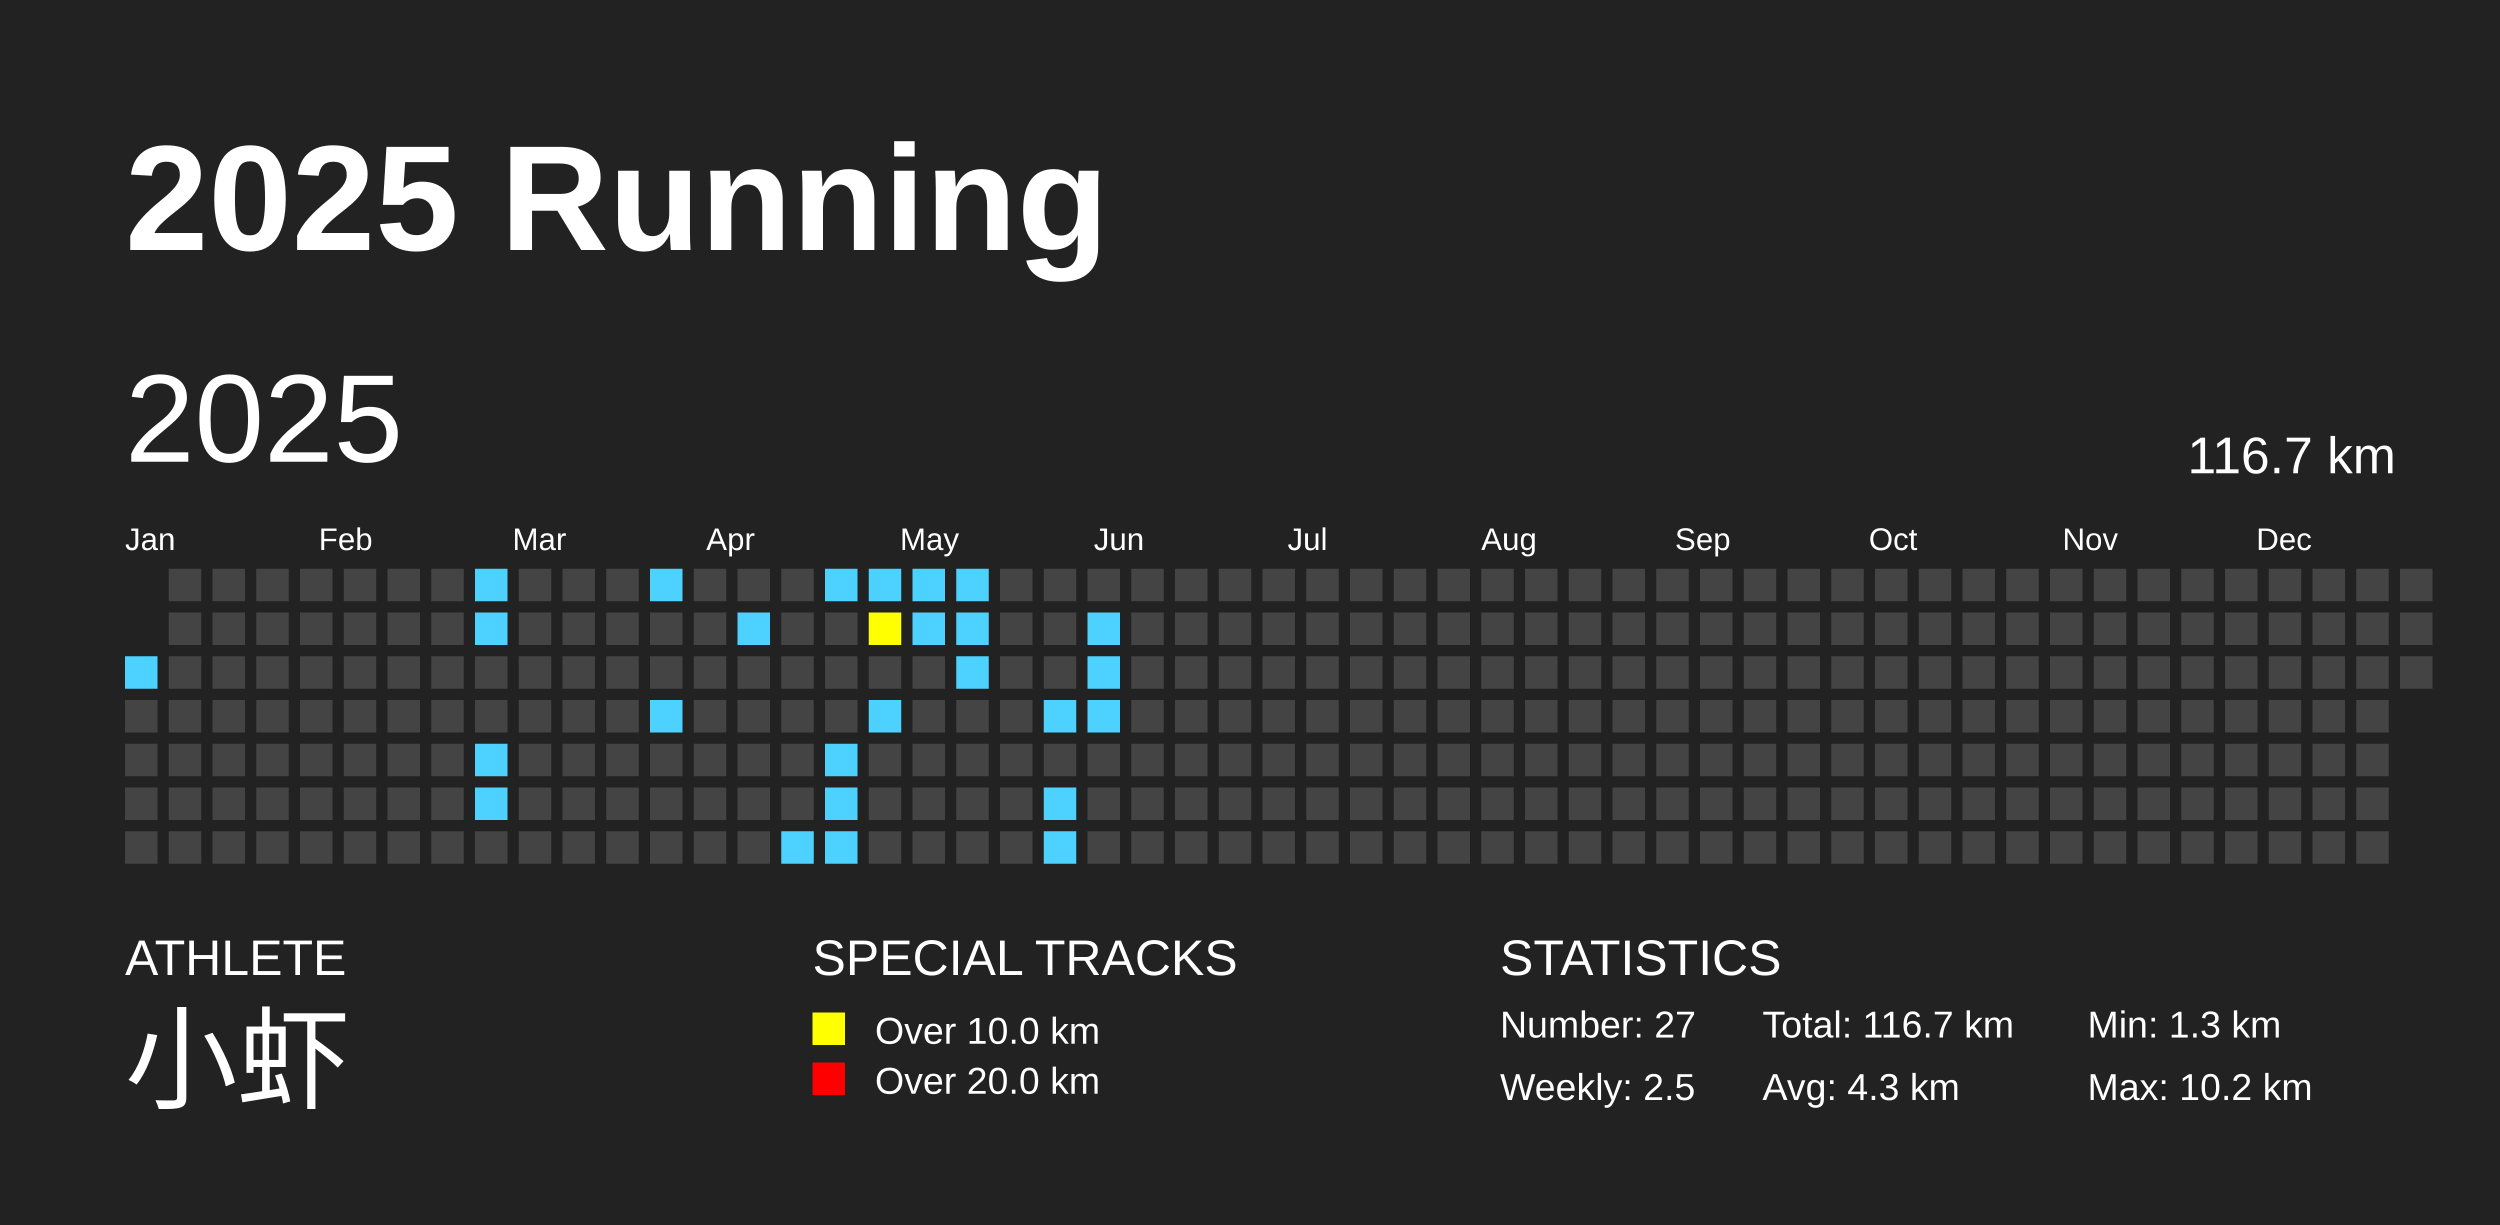
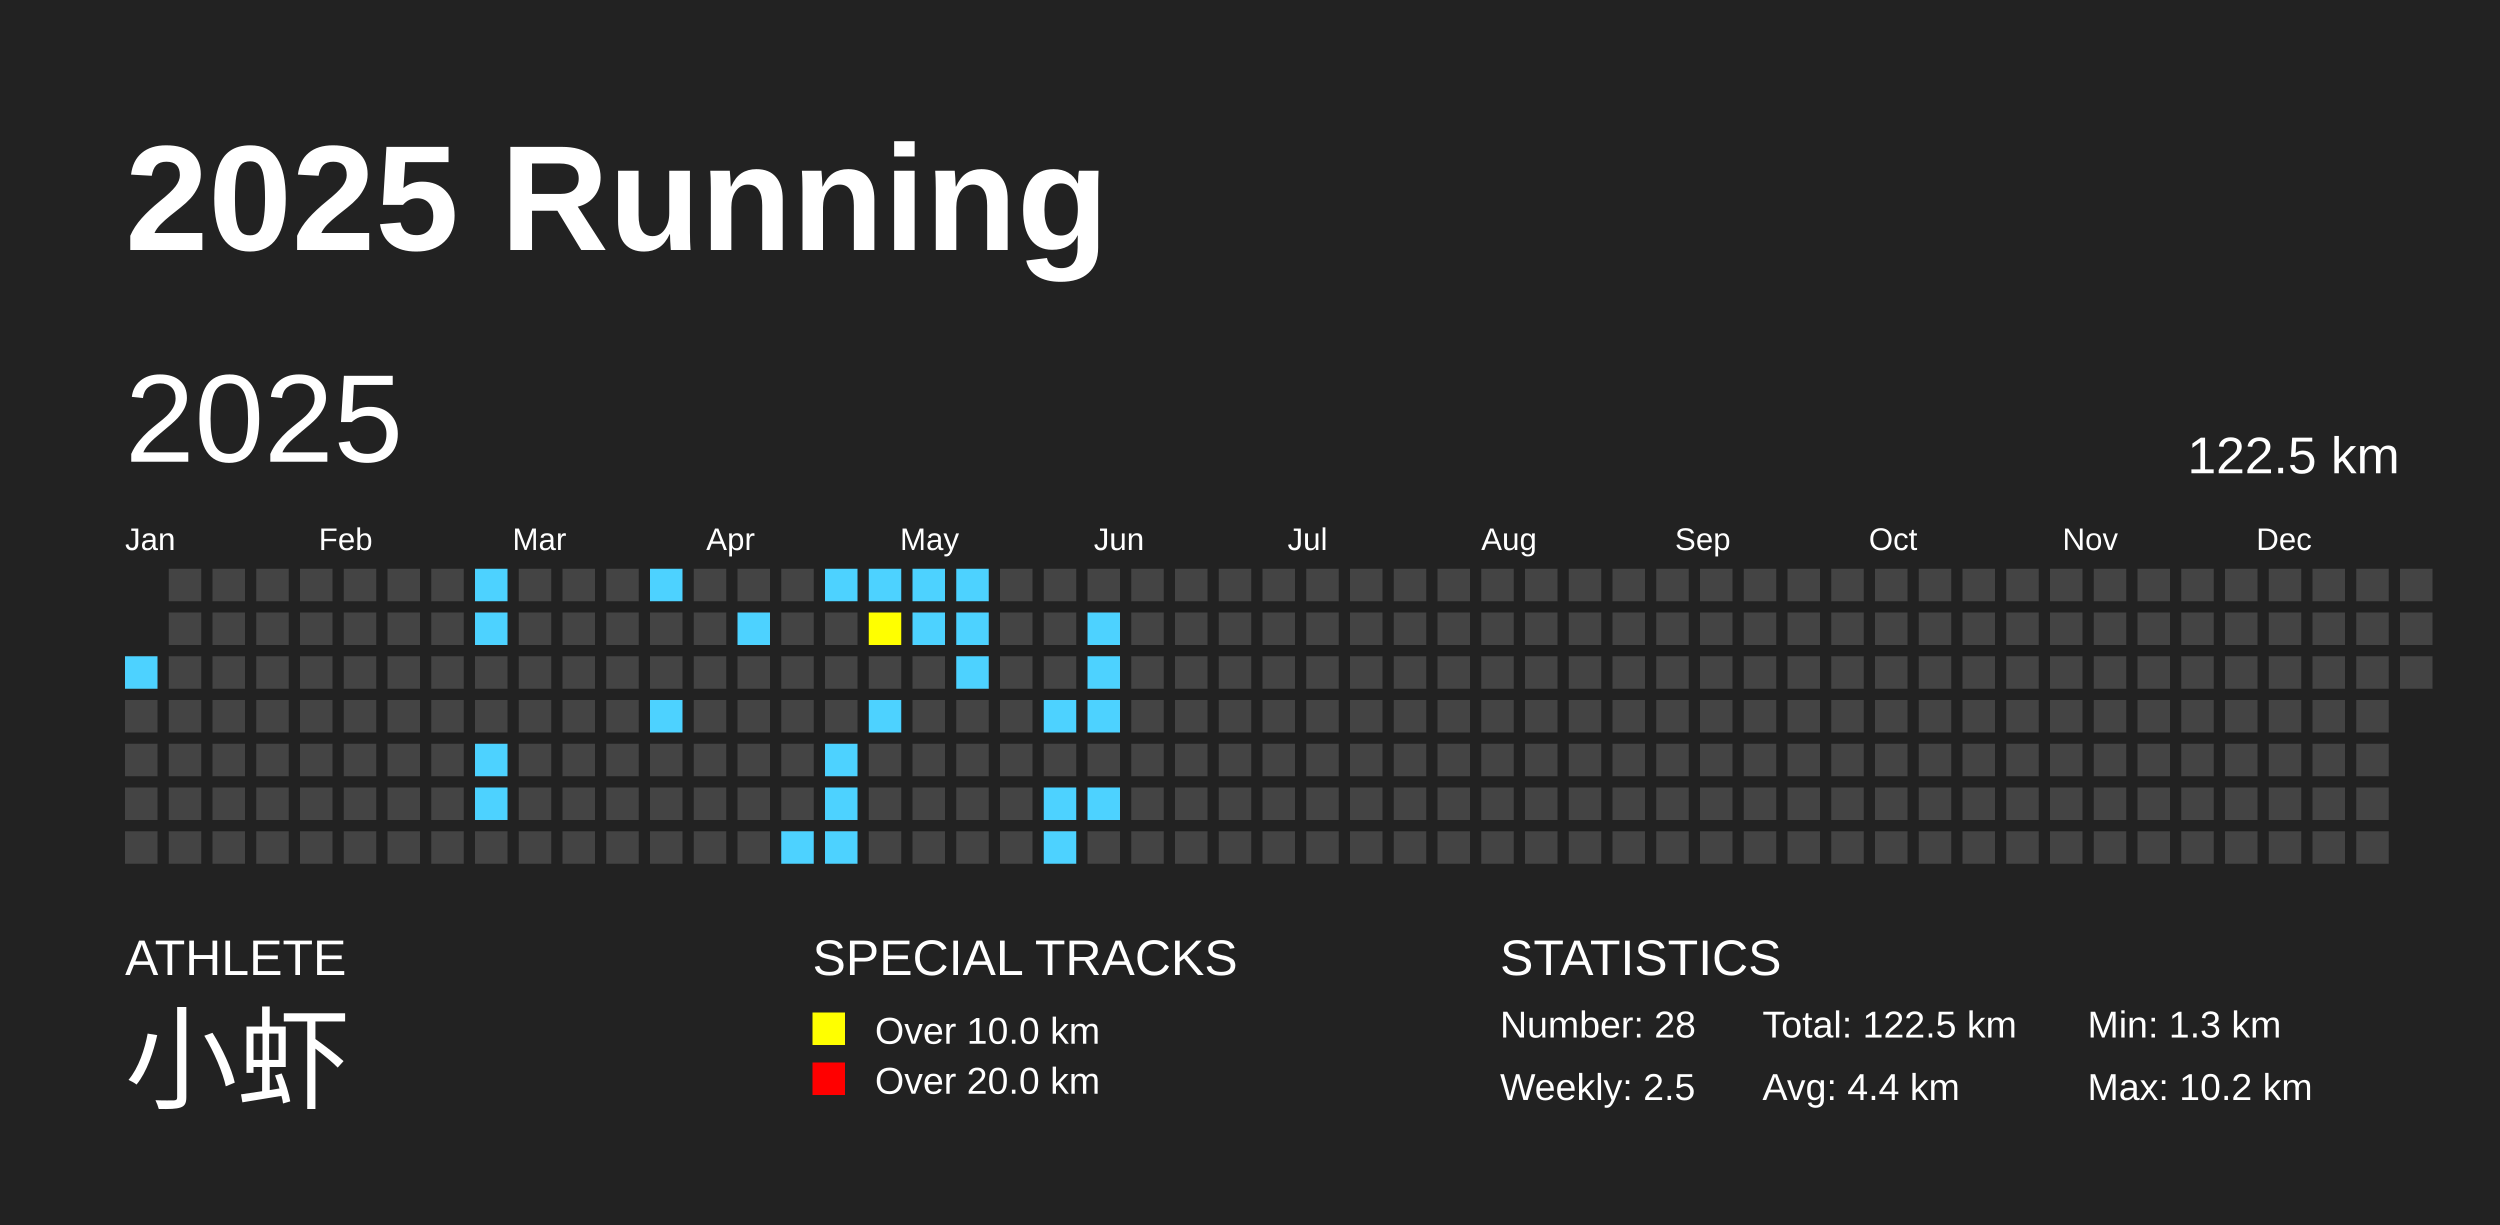
<svg xmlns="http://www.w3.org/2000/svg" baseProfile="full" height="98mm" version="1.1" viewBox="0,0,200,98" width="200mm">
  <defs />
  <rect fill="#222222" height="98" width="200" x="0" y="0" />
  <text fill="#FFFFFF" style="font-size:12px; font-family:Arial; font-weight:bold;" x="10" y="20">2025 Running</text>
  <text fill="#FFFFFF" style="font-size:4px; font-family:Arial" x="10" y="78">ATHLETE</text>
  <text fill="#FFFFFF" style="font-size:9px; font-family:Arial" x="10" y="88">小虾</text>
  <text fill="#FFFFFF" style="font-size:4px; font-family:Arial" x="65" y="78">SPECIAL TRACKS</text>
  <rect fill="yellow" height="2.6" width="2.6" x="65" y="81" />
  <text fill="#FFFFFF" style="font-size:3px; font-family:Arial" x="70" y="83.5">Over 10.0 km</text>
  <rect fill="red" height="2.6" width="2.6" x="65" y="85" />
  <text fill="#FFFFFF" style="font-size:3px; font-family:Arial" x="70" y="87.5">Over 20.0 km</text>
  <text fill="#FFFFFF" style="font-size:4px; font-family:Arial" x="120" y="78">STATISTICS</text>
-   <text fill="#FFFFFF" style="font-size:3px; font-family:Arial" x="120" y="83">Number: 27</text>
+   <text fill="#FFFFFF" style="font-size:3px; font-family:Arial" x="120" y="83">Number: 28</text>
  <text fill="#FFFFFF" style="font-size:3px; font-family:Arial" x="120" y="88">Weekly: 2.5</text>
-   <text fill="#FFFFFF" style="font-size:3px; font-family:Arial" x="141" y="83">Total: 116.7 km</text>
-   <text fill="#FFFFFF" style="font-size:3px; font-family:Arial" x="141" y="88">Avg: 4.3 km</text>
+   <text fill="#FFFFFF" style="font-size:3px; font-family:Arial" x="141" y="83">Total: 122.5 km</text>
+   <text fill="#FFFFFF" style="font-size:3px; font-family:Arial" x="141" y="88">Avg: 4.4 km</text>
  <text fill="#FFFFFF" style="font-size:3px; font-family:Arial" x="167" y="83">Min: 1.3 km</text>
  <text fill="#FFFFFF" style="font-size:3px; font-family:Arial" x="167" y="88">Max: 10.2 km</text>
  <text dominant-baseline="hanging" fill="#FFFFFF" style="font-size:10.0px; font-family:Arial;" x="10" y="30">2025</text>
-   <text dominant-baseline="hanging" fill="#FFFFFF" style="font-size:4.125px; font-family:Arial;" x="175" y="35">116.7 km</text>
+   <text dominant-baseline="hanging" fill="#FFFFFF" style="font-size:4.125px; font-family:Arial;" x="175" y="35">122.5 km</text>
  <text fill="#FFFFFF" style="font-size:2.5px; font-family:Arial" x="10.0" y="44">Jan</text>
  <text fill="#FFFFFF" style="font-size:2.5px; font-family:Arial" x="25.5" y="44">Feb</text>
  <text fill="#FFFFFF" style="font-size:2.5px; font-family:Arial" x="41.0" y="44">Mar</text>
  <text fill="#FFFFFF" style="font-size:2.5px; font-family:Arial" x="56.5" y="44">Apr</text>
  <text fill="#FFFFFF" style="font-size:2.5px; font-family:Arial" x="72.0" y="44">May</text>
  <text fill="#FFFFFF" style="font-size:2.5px; font-family:Arial" x="87.5" y="44">Jun</text>
  <text fill="#FFFFFF" style="font-size:2.5px; font-family:Arial" x="103.0" y="44">Jul</text>
  <text fill="#FFFFFF" style="font-size:2.5px; font-family:Arial" x="118.5" y="44">Aug</text>
  <text fill="#FFFFFF" style="font-size:2.5px; font-family:Arial" x="134.0" y="44">Sep</text>
  <text fill="#FFFFFF" style="font-size:2.5px; font-family:Arial" x="149.5" y="44">Oct</text>
  <text fill="#FFFFFF" style="font-size:2.5px; font-family:Arial" x="165.0" y="44">Nov</text>
  <text fill="#FFFFFF" style="font-size:2.5px; font-family:Arial" x="180.5" y="44">Dec</text>
  <rect fill="#4DD2FF" height="2.6" width="2.6" x="10.0" y="52.5" />
  <rect fill="#444444" height="2.6" width="2.6" x="10.0" y="56.0" />
  <rect fill="#444444" height="2.6" width="2.6" x="10.0" y="59.5" />
  <rect fill="#444444" height="2.6" width="2.6" x="10.0" y="63.0" />
  <rect fill="#444444" height="2.6" width="2.6" x="10.0" y="66.5" />
  <rect fill="#444444" height="2.6" width="2.6" x="13.5" y="45.5" />
  <rect fill="#444444" height="2.6" width="2.6" x="13.5" y="49.0" />
  <rect fill="#444444" height="2.6" width="2.6" x="13.5" y="52.5" />
  <rect fill="#444444" height="2.6" width="2.6" x="13.5" y="56.0" />
  <rect fill="#444444" height="2.6" width="2.6" x="13.5" y="59.5" />
  <rect fill="#444444" height="2.6" width="2.6" x="13.5" y="63.0" />
  <rect fill="#444444" height="2.6" width="2.6" x="13.5" y="66.5" />
  <rect fill="#444444" height="2.6" width="2.6" x="17.0" y="45.5" />
  <rect fill="#444444" height="2.6" width="2.6" x="17.0" y="49.0" />
  <rect fill="#444444" height="2.6" width="2.6" x="17.0" y="52.5" />
  <rect fill="#444444" height="2.6" width="2.6" x="17.0" y="56.0" />
  <rect fill="#444444" height="2.6" width="2.6" x="17.0" y="59.5" />
  <rect fill="#444444" height="2.6" width="2.6" x="17.0" y="63.0" />
  <rect fill="#444444" height="2.6" width="2.6" x="17.0" y="66.5" />
  <rect fill="#444444" height="2.6" width="2.6" x="20.5" y="45.5" />
  <rect fill="#444444" height="2.6" width="2.6" x="20.5" y="49.0" />
  <rect fill="#444444" height="2.6" width="2.6" x="20.5" y="52.5" />
  <rect fill="#444444" height="2.6" width="2.6" x="20.5" y="56.0" />
  <rect fill="#444444" height="2.6" width="2.6" x="20.5" y="59.5" />
  <rect fill="#444444" height="2.6" width="2.6" x="20.5" y="63.0" />
  <rect fill="#444444" height="2.6" width="2.6" x="20.5" y="66.5" />
  <rect fill="#444444" height="2.6" width="2.6" x="24.0" y="45.5" />
  <rect fill="#444444" height="2.6" width="2.6" x="24.0" y="49.0" />
  <rect fill="#444444" height="2.6" width="2.6" x="24.0" y="52.5" />
  <rect fill="#444444" height="2.6" width="2.6" x="24.0" y="56.0" />
  <rect fill="#444444" height="2.6" width="2.6" x="24.0" y="59.5" />
  <rect fill="#444444" height="2.6" width="2.6" x="24.0" y="63.0" />
  <rect fill="#444444" height="2.6" width="2.6" x="24.0" y="66.5" />
  <rect fill="#444444" height="2.6" width="2.6" x="27.5" y="45.5" />
  <rect fill="#444444" height="2.6" width="2.6" x="27.5" y="49.0" />
  <rect fill="#444444" height="2.6" width="2.6" x="27.5" y="52.5" />
  <rect fill="#444444" height="2.6" width="2.6" x="27.5" y="56.0" />
  <rect fill="#444444" height="2.6" width="2.6" x="27.5" y="59.5" />
  <rect fill="#444444" height="2.6" width="2.6" x="27.5" y="63.0" />
  <rect fill="#444444" height="2.6" width="2.6" x="27.5" y="66.5" />
  <rect fill="#444444" height="2.6" width="2.6" x="31.0" y="45.5" />
  <rect fill="#444444" height="2.6" width="2.6" x="31.0" y="49.0" />
  <rect fill="#444444" height="2.6" width="2.6" x="31.0" y="52.5" />
  <rect fill="#444444" height="2.6" width="2.6" x="31.0" y="56.0" />
  <rect fill="#444444" height="2.6" width="2.6" x="31.0" y="59.5" />
  <rect fill="#444444" height="2.6" width="2.6" x="31.0" y="63.0" />
  <rect fill="#444444" height="2.6" width="2.6" x="31.0" y="66.5" />
  <rect fill="#444444" height="2.6" width="2.6" x="34.5" y="45.5" />
  <rect fill="#444444" height="2.6" width="2.6" x="34.5" y="49.0" />
  <rect fill="#444444" height="2.6" width="2.6" x="34.5" y="52.5" />
  <rect fill="#444444" height="2.6" width="2.6" x="34.5" y="56.0" />
  <rect fill="#444444" height="2.6" width="2.6" x="34.5" y="59.5" />
  <rect fill="#444444" height="2.6" width="2.6" x="34.5" y="63.0" />
  <rect fill="#444444" height="2.6" width="2.6" x="34.5" y="66.5" />
  <rect fill="#4DD2FF" height="2.6" width="2.6" x="38.0" y="45.5" />
  <rect fill="#4DD2FF" height="2.6" width="2.6" x="38.0" y="49.0" />
  <rect fill="#444444" height="2.6" width="2.6" x="38.0" y="52.5" />
  <rect fill="#444444" height="2.6" width="2.6" x="38.0" y="56.0" />
  <rect fill="#4DD2FF" height="2.6" width="2.6" x="38.0" y="59.5" />
  <rect fill="#4DD2FF" height="2.6" width="2.6" x="38.0" y="63.0" />
  <rect fill="#444444" height="2.6" width="2.6" x="38.0" y="66.5" />
  <rect fill="#444444" height="2.6" width="2.6" x="41.5" y="45.5" />
  <rect fill="#444444" height="2.6" width="2.6" x="41.5" y="49.0" />
  <rect fill="#444444" height="2.6" width="2.6" x="41.5" y="52.5" />
  <rect fill="#444444" height="2.6" width="2.6" x="41.5" y="56.0" />
  <rect fill="#444444" height="2.6" width="2.6" x="41.5" y="59.5" />
  <rect fill="#444444" height="2.6" width="2.6" x="41.5" y="63.0" />
  <rect fill="#444444" height="2.6" width="2.6" x="41.5" y="66.5" />
  <rect fill="#444444" height="2.6" width="2.6" x="45.0" y="45.5" />
  <rect fill="#444444" height="2.6" width="2.6" x="45.0" y="49.0" />
  <rect fill="#444444" height="2.6" width="2.6" x="45.0" y="52.5" />
  <rect fill="#444444" height="2.6" width="2.6" x="45.0" y="56.0" />
  <rect fill="#444444" height="2.6" width="2.6" x="45.0" y="59.5" />
  <rect fill="#444444" height="2.6" width="2.6" x="45.0" y="63.0" />
  <rect fill="#444444" height="2.6" width="2.6" x="45.0" y="66.5" />
  <rect fill="#444444" height="2.6" width="2.6" x="48.5" y="45.5" />
  <rect fill="#444444" height="2.6" width="2.6" x="48.5" y="49.0" />
  <rect fill="#444444" height="2.6" width="2.6" x="48.5" y="52.5" />
  <rect fill="#444444" height="2.6" width="2.6" x="48.5" y="56.0" />
  <rect fill="#444444" height="2.6" width="2.6" x="48.5" y="59.5" />
  <rect fill="#444444" height="2.6" width="2.6" x="48.5" y="63.0" />
  <rect fill="#444444" height="2.6" width="2.6" x="48.5" y="66.5" />
  <rect fill="#4DD2FF" height="2.6" width="2.6" x="52.0" y="45.5" />
  <rect fill="#444444" height="2.6" width="2.6" x="52.0" y="49.0" />
  <rect fill="#444444" height="2.6" width="2.6" x="52.0" y="52.5" />
  <rect fill="#4DD2FF" height="2.6" width="2.6" x="52.0" y="56.0" />
  <rect fill="#444444" height="2.6" width="2.6" x="52.0" y="59.5" />
  <rect fill="#444444" height="2.6" width="2.6" x="52.0" y="63.0" />
  <rect fill="#444444" height="2.6" width="2.6" x="52.0" y="66.5" />
  <rect fill="#444444" height="2.6" width="2.6" x="55.5" y="45.5" />
  <rect fill="#444444" height="2.6" width="2.6" x="55.5" y="49.0" />
  <rect fill="#444444" height="2.6" width="2.6" x="55.5" y="52.5" />
  <rect fill="#444444" height="2.6" width="2.6" x="55.5" y="56.0" />
  <rect fill="#444444" height="2.6" width="2.6" x="55.5" y="59.5" />
  <rect fill="#444444" height="2.6" width="2.6" x="55.5" y="63.0" />
  <rect fill="#444444" height="2.6" width="2.6" x="55.5" y="66.5" />
  <rect fill="#444444" height="2.6" width="2.6" x="59.0" y="45.5" />
  <rect fill="#4DD2FF" height="2.6" width="2.6" x="59.0" y="49.0" />
  <rect fill="#444444" height="2.6" width="2.6" x="59.0" y="52.5" />
  <rect fill="#444444" height="2.6" width="2.6" x="59.0" y="56.0" />
  <rect fill="#444444" height="2.6" width="2.6" x="59.0" y="59.5" />
  <rect fill="#444444" height="2.6" width="2.6" x="59.0" y="63.0" />
  <rect fill="#444444" height="2.6" width="2.6" x="59.0" y="66.5" />
  <rect fill="#444444" height="2.6" width="2.6" x="62.5" y="45.5" />
  <rect fill="#444444" height="2.6" width="2.6" x="62.5" y="49.0" />
  <rect fill="#444444" height="2.6" width="2.6" x="62.5" y="52.5" />
  <rect fill="#444444" height="2.6" width="2.6" x="62.5" y="56.0" />
  <rect fill="#444444" height="2.6" width="2.6" x="62.5" y="59.5" />
  <rect fill="#444444" height="2.6" width="2.6" x="62.5" y="63.0" />
  <rect fill="#4DD2FF" height="2.6" width="2.6" x="62.5" y="66.5" />
  <rect fill="#4DD2FF" height="2.6" width="2.6" x="66.0" y="45.5" />
  <rect fill="#444444" height="2.6" width="2.6" x="66.0" y="49.0" />
  <rect fill="#444444" height="2.6" width="2.6" x="66.0" y="52.5" />
  <rect fill="#444444" height="2.6" width="2.6" x="66.0" y="56.0" />
  <rect fill="#4DD2FF" height="2.6" width="2.6" x="66.0" y="59.5" />
  <rect fill="#4DD2FF" height="2.6" width="2.6" x="66.0" y="63.0" />
  <rect fill="#4DD2FF" height="2.6" width="2.6" x="66.0" y="66.5" />
  <rect fill="#4DD2FF" height="2.6" width="2.6" x="69.5" y="45.5" />
  <rect fill="yellow" height="2.6" width="2.6" x="69.5" y="49.0" />
  <rect fill="#444444" height="2.6" width="2.6" x="69.5" y="52.5" />
  <rect fill="#4DD2FF" height="2.6" width="2.6" x="69.5" y="56.0" />
  <rect fill="#444444" height="2.6" width="2.6" x="69.5" y="59.5" />
  <rect fill="#444444" height="2.6" width="2.6" x="69.5" y="63.0" />
  <rect fill="#444444" height="2.6" width="2.6" x="69.5" y="66.5" />
  <rect fill="#4DD2FF" height="2.6" width="2.6" x="73.0" y="45.5" />
  <rect fill="#4DD2FF" height="2.6" width="2.6" x="73.0" y="49.0" />
  <rect fill="#444444" height="2.6" width="2.6" x="73.0" y="52.5" />
  <rect fill="#444444" height="2.6" width="2.6" x="73.0" y="56.0" />
  <rect fill="#444444" height="2.6" width="2.6" x="73.0" y="59.5" />
  <rect fill="#444444" height="2.6" width="2.6" x="73.0" y="63.0" />
  <rect fill="#444444" height="2.6" width="2.6" x="73.0" y="66.5" />
  <rect fill="#4DD2FF" height="2.6" width="2.6" x="76.5" y="45.5" />
  <rect fill="#4DD2FF" height="2.6" width="2.6" x="76.5" y="49.0" />
  <rect fill="#4DD2FF" height="2.6" width="2.6" x="76.5" y="52.5" />
  <rect fill="#444444" height="2.6" width="2.6" x="76.5" y="56.0" />
  <rect fill="#444444" height="2.6" width="2.6" x="76.5" y="59.5" />
  <rect fill="#444444" height="2.6" width="2.6" x="76.5" y="63.0" />
  <rect fill="#444444" height="2.6" width="2.6" x="76.5" y="66.5" />
  <rect fill="#444444" height="2.6" width="2.6" x="80.0" y="45.5" />
  <rect fill="#444444" height="2.6" width="2.6" x="80.0" y="49.0" />
  <rect fill="#444444" height="2.6" width="2.6" x="80.0" y="52.5" />
  <rect fill="#444444" height="2.6" width="2.6" x="80.0" y="56.0" />
  <rect fill="#444444" height="2.6" width="2.6" x="80.0" y="59.5" />
  <rect fill="#444444" height="2.6" width="2.6" x="80.0" y="63.0" />
  <rect fill="#444444" height="2.6" width="2.6" x="80.0" y="66.5" />
  <rect fill="#444444" height="2.6" width="2.6" x="83.5" y="45.5" />
  <rect fill="#444444" height="2.6" width="2.6" x="83.5" y="49.0" />
  <rect fill="#444444" height="2.6" width="2.6" x="83.5" y="52.5" />
  <rect fill="#4DD2FF" height="2.6" width="2.6" x="83.5" y="56.0" />
  <rect fill="#444444" height="2.6" width="2.6" x="83.5" y="59.5" />
  <rect fill="#4DD2FF" height="2.6" width="2.6" x="83.5" y="63.0" />
  <rect fill="#4DD2FF" height="2.6" width="2.6" x="83.5" y="66.5" />
  <rect fill="#444444" height="2.6" width="2.6" x="87.0" y="45.5" />
  <rect fill="#4DD2FF" height="2.6" width="2.6" x="87.0" y="49.0" />
  <rect fill="#4DD2FF" height="2.6" width="2.6" x="87.0" y="52.5" />
  <rect fill="#4DD2FF" height="2.6" width="2.6" x="87.0" y="56.0" />
  <rect fill="#444444" height="2.6" width="2.6" x="87.0" y="59.5" />
-   <rect fill="#444444" height="2.6" width="2.6" x="87.0" y="63.0" />
+   <rect fill="#4DD2FF" height="2.6" width="2.6" x="87.0" y="63.0" />
  <rect fill="#444444" height="2.6" width="2.6" x="87.0" y="66.5" />
  <rect fill="#444444" height="2.6" width="2.6" x="90.5" y="45.5" />
  <rect fill="#444444" height="2.6" width="2.6" x="90.5" y="49.0" />
  <rect fill="#444444" height="2.6" width="2.6" x="90.5" y="52.5" />
  <rect fill="#444444" height="2.6" width="2.6" x="90.5" y="56.0" />
  <rect fill="#444444" height="2.6" width="2.6" x="90.5" y="59.5" />
  <rect fill="#444444" height="2.6" width="2.6" x="90.5" y="63.0" />
  <rect fill="#444444" height="2.6" width="2.6" x="90.5" y="66.5" />
  <rect fill="#444444" height="2.6" width="2.6" x="94.0" y="45.5" />
  <rect fill="#444444" height="2.6" width="2.6" x="94.0" y="49.0" />
  <rect fill="#444444" height="2.6" width="2.6" x="94.0" y="52.5" />
  <rect fill="#444444" height="2.6" width="2.6" x="94.0" y="56.0" />
  <rect fill="#444444" height="2.6" width="2.6" x="94.0" y="59.5" />
  <rect fill="#444444" height="2.6" width="2.6" x="94.0" y="63.0" />
  <rect fill="#444444" height="2.6" width="2.6" x="94.0" y="66.5" />
  <rect fill="#444444" height="2.6" width="2.6" x="97.5" y="45.5" />
  <rect fill="#444444" height="2.6" width="2.6" x="97.5" y="49.0" />
  <rect fill="#444444" height="2.6" width="2.6" x="97.5" y="52.5" />
  <rect fill="#444444" height="2.6" width="2.6" x="97.5" y="56.0" />
  <rect fill="#444444" height="2.6" width="2.6" x="97.5" y="59.5" />
  <rect fill="#444444" height="2.6" width="2.6" x="97.5" y="63.0" />
  <rect fill="#444444" height="2.6" width="2.6" x="97.5" y="66.5" />
  <rect fill="#444444" height="2.6" width="2.6" x="101.0" y="45.5" />
  <rect fill="#444444" height="2.6" width="2.6" x="101.0" y="49.0" />
  <rect fill="#444444" height="2.6" width="2.6" x="101.0" y="52.5" />
  <rect fill="#444444" height="2.6" width="2.6" x="101.0" y="56.0" />
  <rect fill="#444444" height="2.6" width="2.6" x="101.0" y="59.5" />
  <rect fill="#444444" height="2.6" width="2.6" x="101.0" y="63.0" />
  <rect fill="#444444" height="2.6" width="2.6" x="101.0" y="66.5" />
  <rect fill="#444444" height="2.6" width="2.6" x="104.5" y="45.5" />
  <rect fill="#444444" height="2.6" width="2.6" x="104.5" y="49.0" />
  <rect fill="#444444" height="2.6" width="2.6" x="104.5" y="52.5" />
  <rect fill="#444444" height="2.6" width="2.6" x="104.5" y="56.0" />
  <rect fill="#444444" height="2.6" width="2.6" x="104.5" y="59.5" />
  <rect fill="#444444" height="2.6" width="2.6" x="104.5" y="63.0" />
  <rect fill="#444444" height="2.6" width="2.6" x="104.5" y="66.5" />
  <rect fill="#444444" height="2.6" width="2.6" x="108.0" y="45.5" />
  <rect fill="#444444" height="2.6" width="2.6" x="108.0" y="49.0" />
  <rect fill="#444444" height="2.6" width="2.6" x="108.0" y="52.5" />
  <rect fill="#444444" height="2.6" width="2.6" x="108.0" y="56.0" />
  <rect fill="#444444" height="2.6" width="2.6" x="108.0" y="59.5" />
  <rect fill="#444444" height="2.6" width="2.6" x="108.0" y="63.0" />
  <rect fill="#444444" height="2.6" width="2.6" x="108.0" y="66.5" />
  <rect fill="#444444" height="2.6" width="2.6" x="111.5" y="45.5" />
  <rect fill="#444444" height="2.6" width="2.6" x="111.5" y="49.0" />
  <rect fill="#444444" height="2.6" width="2.6" x="111.5" y="52.5" />
  <rect fill="#444444" height="2.6" width="2.6" x="111.5" y="56.0" />
  <rect fill="#444444" height="2.6" width="2.6" x="111.5" y="59.5" />
  <rect fill="#444444" height="2.6" width="2.6" x="111.5" y="63.0" />
  <rect fill="#444444" height="2.6" width="2.6" x="111.5" y="66.5" />
  <rect fill="#444444" height="2.6" width="2.6" x="115.0" y="45.5" />
  <rect fill="#444444" height="2.6" width="2.6" x="115.0" y="49.0" />
  <rect fill="#444444" height="2.6" width="2.6" x="115.0" y="52.5" />
  <rect fill="#444444" height="2.6" width="2.6" x="115.0" y="56.0" />
  <rect fill="#444444" height="2.6" width="2.6" x="115.0" y="59.5" />
  <rect fill="#444444" height="2.6" width="2.6" x="115.0" y="63.0" />
  <rect fill="#444444" height="2.6" width="2.6" x="115.0" y="66.5" />
  <rect fill="#444444" height="2.6" width="2.6" x="118.5" y="45.5" />
  <rect fill="#444444" height="2.6" width="2.6" x="118.5" y="49.0" />
  <rect fill="#444444" height="2.6" width="2.6" x="118.5" y="52.5" />
  <rect fill="#444444" height="2.6" width="2.6" x="118.5" y="56.0" />
  <rect fill="#444444" height="2.6" width="2.6" x="118.5" y="59.5" />
  <rect fill="#444444" height="2.6" width="2.6" x="118.5" y="63.0" />
  <rect fill="#444444" height="2.6" width="2.6" x="118.5" y="66.5" />
  <rect fill="#444444" height="2.6" width="2.6" x="122.0" y="45.5" />
  <rect fill="#444444" height="2.6" width="2.6" x="122.0" y="49.0" />
  <rect fill="#444444" height="2.6" width="2.6" x="122.0" y="52.5" />
  <rect fill="#444444" height="2.6" width="2.6" x="122.0" y="56.0" />
  <rect fill="#444444" height="2.6" width="2.6" x="122.0" y="59.5" />
  <rect fill="#444444" height="2.6" width="2.6" x="122.0" y="63.0" />
  <rect fill="#444444" height="2.6" width="2.6" x="122.0" y="66.5" />
  <rect fill="#444444" height="2.6" width="2.6" x="125.5" y="45.5" />
  <rect fill="#444444" height="2.6" width="2.6" x="125.5" y="49.0" />
  <rect fill="#444444" height="2.6" width="2.6" x="125.5" y="52.5" />
  <rect fill="#444444" height="2.6" width="2.6" x="125.5" y="56.0" />
  <rect fill="#444444" height="2.6" width="2.6" x="125.5" y="59.5" />
  <rect fill="#444444" height="2.6" width="2.6" x="125.5" y="63.0" />
  <rect fill="#444444" height="2.6" width="2.6" x="125.5" y="66.5" />
  <rect fill="#444444" height="2.6" width="2.6" x="129.0" y="45.5" />
  <rect fill="#444444" height="2.6" width="2.6" x="129.0" y="49.0" />
  <rect fill="#444444" height="2.6" width="2.6" x="129.0" y="52.5" />
  <rect fill="#444444" height="2.6" width="2.6" x="129.0" y="56.0" />
  <rect fill="#444444" height="2.6" width="2.6" x="129.0" y="59.5" />
  <rect fill="#444444" height="2.6" width="2.6" x="129.0" y="63.0" />
  <rect fill="#444444" height="2.6" width="2.6" x="129.0" y="66.5" />
  <rect fill="#444444" height="2.6" width="2.6" x="132.5" y="45.5" />
  <rect fill="#444444" height="2.6" width="2.6" x="132.5" y="49.0" />
  <rect fill="#444444" height="2.6" width="2.6" x="132.5" y="52.5" />
  <rect fill="#444444" height="2.6" width="2.6" x="132.5" y="56.0" />
  <rect fill="#444444" height="2.6" width="2.6" x="132.5" y="59.5" />
  <rect fill="#444444" height="2.6" width="2.6" x="132.5" y="63.0" />
  <rect fill="#444444" height="2.6" width="2.6" x="132.5" y="66.5" />
  <rect fill="#444444" height="2.6" width="2.6" x="136.0" y="45.5" />
  <rect fill="#444444" height="2.6" width="2.6" x="136.0" y="49.0" />
  <rect fill="#444444" height="2.6" width="2.6" x="136.0" y="52.5" />
  <rect fill="#444444" height="2.6" width="2.6" x="136.0" y="56.0" />
  <rect fill="#444444" height="2.6" width="2.6" x="136.0" y="59.5" />
  <rect fill="#444444" height="2.6" width="2.6" x="136.0" y="63.0" />
  <rect fill="#444444" height="2.6" width="2.6" x="136.0" y="66.5" />
  <rect fill="#444444" height="2.6" width="2.6" x="139.5" y="45.5" />
  <rect fill="#444444" height="2.6" width="2.6" x="139.5" y="49.0" />
  <rect fill="#444444" height="2.6" width="2.6" x="139.5" y="52.5" />
  <rect fill="#444444" height="2.6" width="2.6" x="139.5" y="56.0" />
  <rect fill="#444444" height="2.6" width="2.6" x="139.5" y="59.5" />
  <rect fill="#444444" height="2.6" width="2.6" x="139.5" y="63.0" />
  <rect fill="#444444" height="2.6" width="2.6" x="139.5" y="66.5" />
  <rect fill="#444444" height="2.6" width="2.6" x="143.0" y="45.5" />
  <rect fill="#444444" height="2.6" width="2.6" x="143.0" y="49.0" />
  <rect fill="#444444" height="2.6" width="2.6" x="143.0" y="52.5" />
  <rect fill="#444444" height="2.6" width="2.6" x="143.0" y="56.0" />
  <rect fill="#444444" height="2.6" width="2.6" x="143.0" y="59.5" />
  <rect fill="#444444" height="2.6" width="2.6" x="143.0" y="63.0" />
  <rect fill="#444444" height="2.6" width="2.6" x="143.0" y="66.5" />
  <rect fill="#444444" height="2.6" width="2.6" x="146.5" y="45.5" />
  <rect fill="#444444" height="2.6" width="2.6" x="146.5" y="49.0" />
  <rect fill="#444444" height="2.6" width="2.6" x="146.5" y="52.5" />
  <rect fill="#444444" height="2.6" width="2.6" x="146.5" y="56.0" />
  <rect fill="#444444" height="2.6" width="2.6" x="146.5" y="59.5" />
  <rect fill="#444444" height="2.6" width="2.6" x="146.5" y="63.0" />
  <rect fill="#444444" height="2.6" width="2.6" x="146.5" y="66.5" />
  <rect fill="#444444" height="2.6" width="2.6" x="150.0" y="45.5" />
  <rect fill="#444444" height="2.6" width="2.6" x="150.0" y="49.0" />
  <rect fill="#444444" height="2.6" width="2.6" x="150.0" y="52.5" />
  <rect fill="#444444" height="2.6" width="2.6" x="150.0" y="56.0" />
  <rect fill="#444444" height="2.6" width="2.6" x="150.0" y="59.5" />
  <rect fill="#444444" height="2.6" width="2.6" x="150.0" y="63.0" />
  <rect fill="#444444" height="2.6" width="2.6" x="150.0" y="66.5" />
  <rect fill="#444444" height="2.6" width="2.6" x="153.5" y="45.5" />
  <rect fill="#444444" height="2.6" width="2.6" x="153.5" y="49.0" />
  <rect fill="#444444" height="2.6" width="2.6" x="153.5" y="52.5" />
  <rect fill="#444444" height="2.6" width="2.6" x="153.5" y="56.0" />
  <rect fill="#444444" height="2.6" width="2.6" x="153.5" y="59.5" />
  <rect fill="#444444" height="2.6" width="2.6" x="153.5" y="63.0" />
  <rect fill="#444444" height="2.6" width="2.6" x="153.5" y="66.5" />
  <rect fill="#444444" height="2.6" width="2.6" x="157.0" y="45.5" />
  <rect fill="#444444" height="2.6" width="2.6" x="157.0" y="49.0" />
  <rect fill="#444444" height="2.6" width="2.6" x="157.0" y="52.5" />
  <rect fill="#444444" height="2.6" width="2.6" x="157.0" y="56.0" />
  <rect fill="#444444" height="2.6" width="2.6" x="157.0" y="59.5" />
  <rect fill="#444444" height="2.6" width="2.6" x="157.0" y="63.0" />
  <rect fill="#444444" height="2.6" width="2.6" x="157.0" y="66.5" />
  <rect fill="#444444" height="2.6" width="2.6" x="160.5" y="45.5" />
  <rect fill="#444444" height="2.6" width="2.6" x="160.5" y="49.0" />
  <rect fill="#444444" height="2.6" width="2.6" x="160.5" y="52.5" />
  <rect fill="#444444" height="2.6" width="2.6" x="160.5" y="56.0" />
  <rect fill="#444444" height="2.6" width="2.6" x="160.5" y="59.5" />
  <rect fill="#444444" height="2.6" width="2.6" x="160.5" y="63.0" />
  <rect fill="#444444" height="2.6" width="2.6" x="160.5" y="66.5" />
  <rect fill="#444444" height="2.6" width="2.6" x="164.0" y="45.5" />
  <rect fill="#444444" height="2.6" width="2.6" x="164.0" y="49.0" />
  <rect fill="#444444" height="2.6" width="2.6" x="164.0" y="52.5" />
  <rect fill="#444444" height="2.6" width="2.6" x="164.0" y="56.0" />
  <rect fill="#444444" height="2.6" width="2.6" x="164.0" y="59.5" />
  <rect fill="#444444" height="2.6" width="2.6" x="164.0" y="63.0" />
  <rect fill="#444444" height="2.6" width="2.6" x="164.0" y="66.5" />
  <rect fill="#444444" height="2.6" width="2.6" x="167.5" y="45.5" />
  <rect fill="#444444" height="2.6" width="2.6" x="167.5" y="49.0" />
  <rect fill="#444444" height="2.6" width="2.6" x="167.5" y="52.5" />
  <rect fill="#444444" height="2.6" width="2.6" x="167.5" y="56.0" />
  <rect fill="#444444" height="2.6" width="2.6" x="167.5" y="59.5" />
  <rect fill="#444444" height="2.6" width="2.6" x="167.5" y="63.0" />
  <rect fill="#444444" height="2.6" width="2.6" x="167.5" y="66.5" />
  <rect fill="#444444" height="2.6" width="2.6" x="171.0" y="45.5" />
  <rect fill="#444444" height="2.6" width="2.6" x="171.0" y="49.0" />
  <rect fill="#444444" height="2.6" width="2.6" x="171.0" y="52.5" />
  <rect fill="#444444" height="2.6" width="2.6" x="171.0" y="56.0" />
  <rect fill="#444444" height="2.6" width="2.6" x="171.0" y="59.5" />
  <rect fill="#444444" height="2.6" width="2.6" x="171.0" y="63.0" />
  <rect fill="#444444" height="2.6" width="2.6" x="171.0" y="66.5" />
  <rect fill="#444444" height="2.6" width="2.6" x="174.5" y="45.5" />
  <rect fill="#444444" height="2.6" width="2.6" x="174.5" y="49.0" />
  <rect fill="#444444" height="2.6" width="2.6" x="174.5" y="52.5" />
  <rect fill="#444444" height="2.6" width="2.6" x="174.5" y="56.0" />
  <rect fill="#444444" height="2.6" width="2.6" x="174.5" y="59.5" />
  <rect fill="#444444" height="2.6" width="2.6" x="174.5" y="63.0" />
  <rect fill="#444444" height="2.6" width="2.6" x="174.5" y="66.5" />
  <rect fill="#444444" height="2.6" width="2.6" x="178.0" y="45.5" />
  <rect fill="#444444" height="2.6" width="2.6" x="178.0" y="49.0" />
  <rect fill="#444444" height="2.6" width="2.6" x="178.0" y="52.5" />
  <rect fill="#444444" height="2.6" width="2.6" x="178.0" y="56.0" />
  <rect fill="#444444" height="2.6" width="2.6" x="178.0" y="59.5" />
  <rect fill="#444444" height="2.6" width="2.6" x="178.0" y="63.0" />
  <rect fill="#444444" height="2.6" width="2.6" x="178.0" y="66.5" />
  <rect fill="#444444" height="2.6" width="2.6" x="181.5" y="45.5" />
  <rect fill="#444444" height="2.6" width="2.6" x="181.5" y="49.0" />
  <rect fill="#444444" height="2.6" width="2.6" x="181.5" y="52.5" />
  <rect fill="#444444" height="2.6" width="2.6" x="181.5" y="56.0" />
  <rect fill="#444444" height="2.6" width="2.6" x="181.5" y="59.5" />
  <rect fill="#444444" height="2.6" width="2.6" x="181.5" y="63.0" />
  <rect fill="#444444" height="2.6" width="2.6" x="181.5" y="66.5" />
  <rect fill="#444444" height="2.6" width="2.6" x="185.0" y="45.5" />
  <rect fill="#444444" height="2.6" width="2.6" x="185.0" y="49.0" />
  <rect fill="#444444" height="2.6" width="2.6" x="185.0" y="52.5" />
  <rect fill="#444444" height="2.6" width="2.6" x="185.0" y="56.0" />
  <rect fill="#444444" height="2.6" width="2.6" x="185.0" y="59.5" />
  <rect fill="#444444" height="2.6" width="2.6" x="185.0" y="63.0" />
  <rect fill="#444444" height="2.6" width="2.6" x="185.0" y="66.5" />
  <rect fill="#444444" height="2.6" width="2.6" x="188.5" y="45.5" />
  <rect fill="#444444" height="2.6" width="2.6" x="188.5" y="49.0" />
  <rect fill="#444444" height="2.6" width="2.6" x="188.5" y="52.5" />
  <rect fill="#444444" height="2.6" width="2.6" x="188.5" y="56.0" />
  <rect fill="#444444" height="2.6" width="2.6" x="188.5" y="59.5" />
  <rect fill="#444444" height="2.6" width="2.6" x="188.5" y="63.0" />
  <rect fill="#444444" height="2.6" width="2.6" x="188.5" y="66.5" />
  <rect fill="#444444" height="2.6" width="2.6" x="192.0" y="45.5" />
  <rect fill="#444444" height="2.6" width="2.6" x="192.0" y="49.0" />
  <rect fill="#444444" height="2.6" width="2.6" x="192.0" y="52.5" />
</svg>
